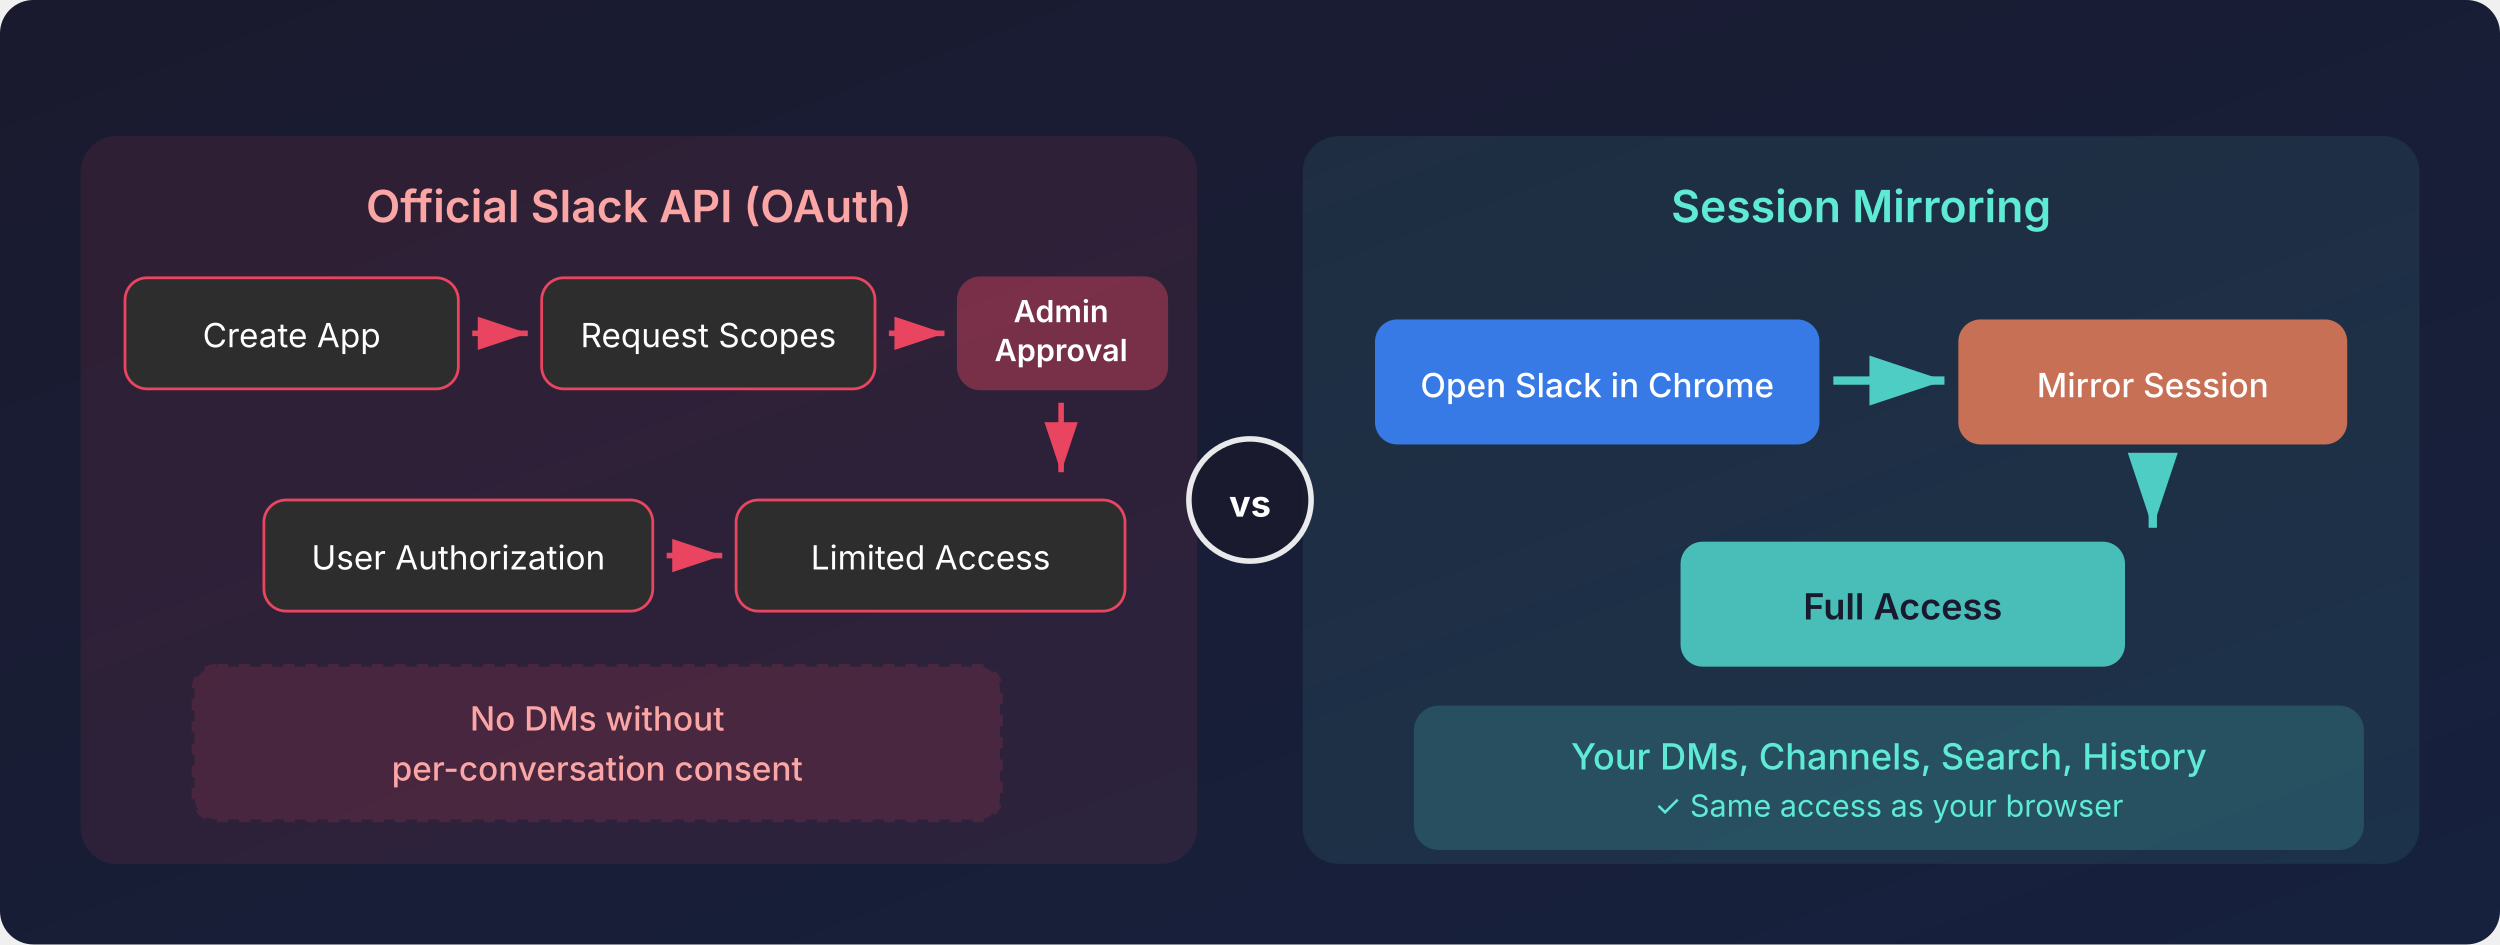
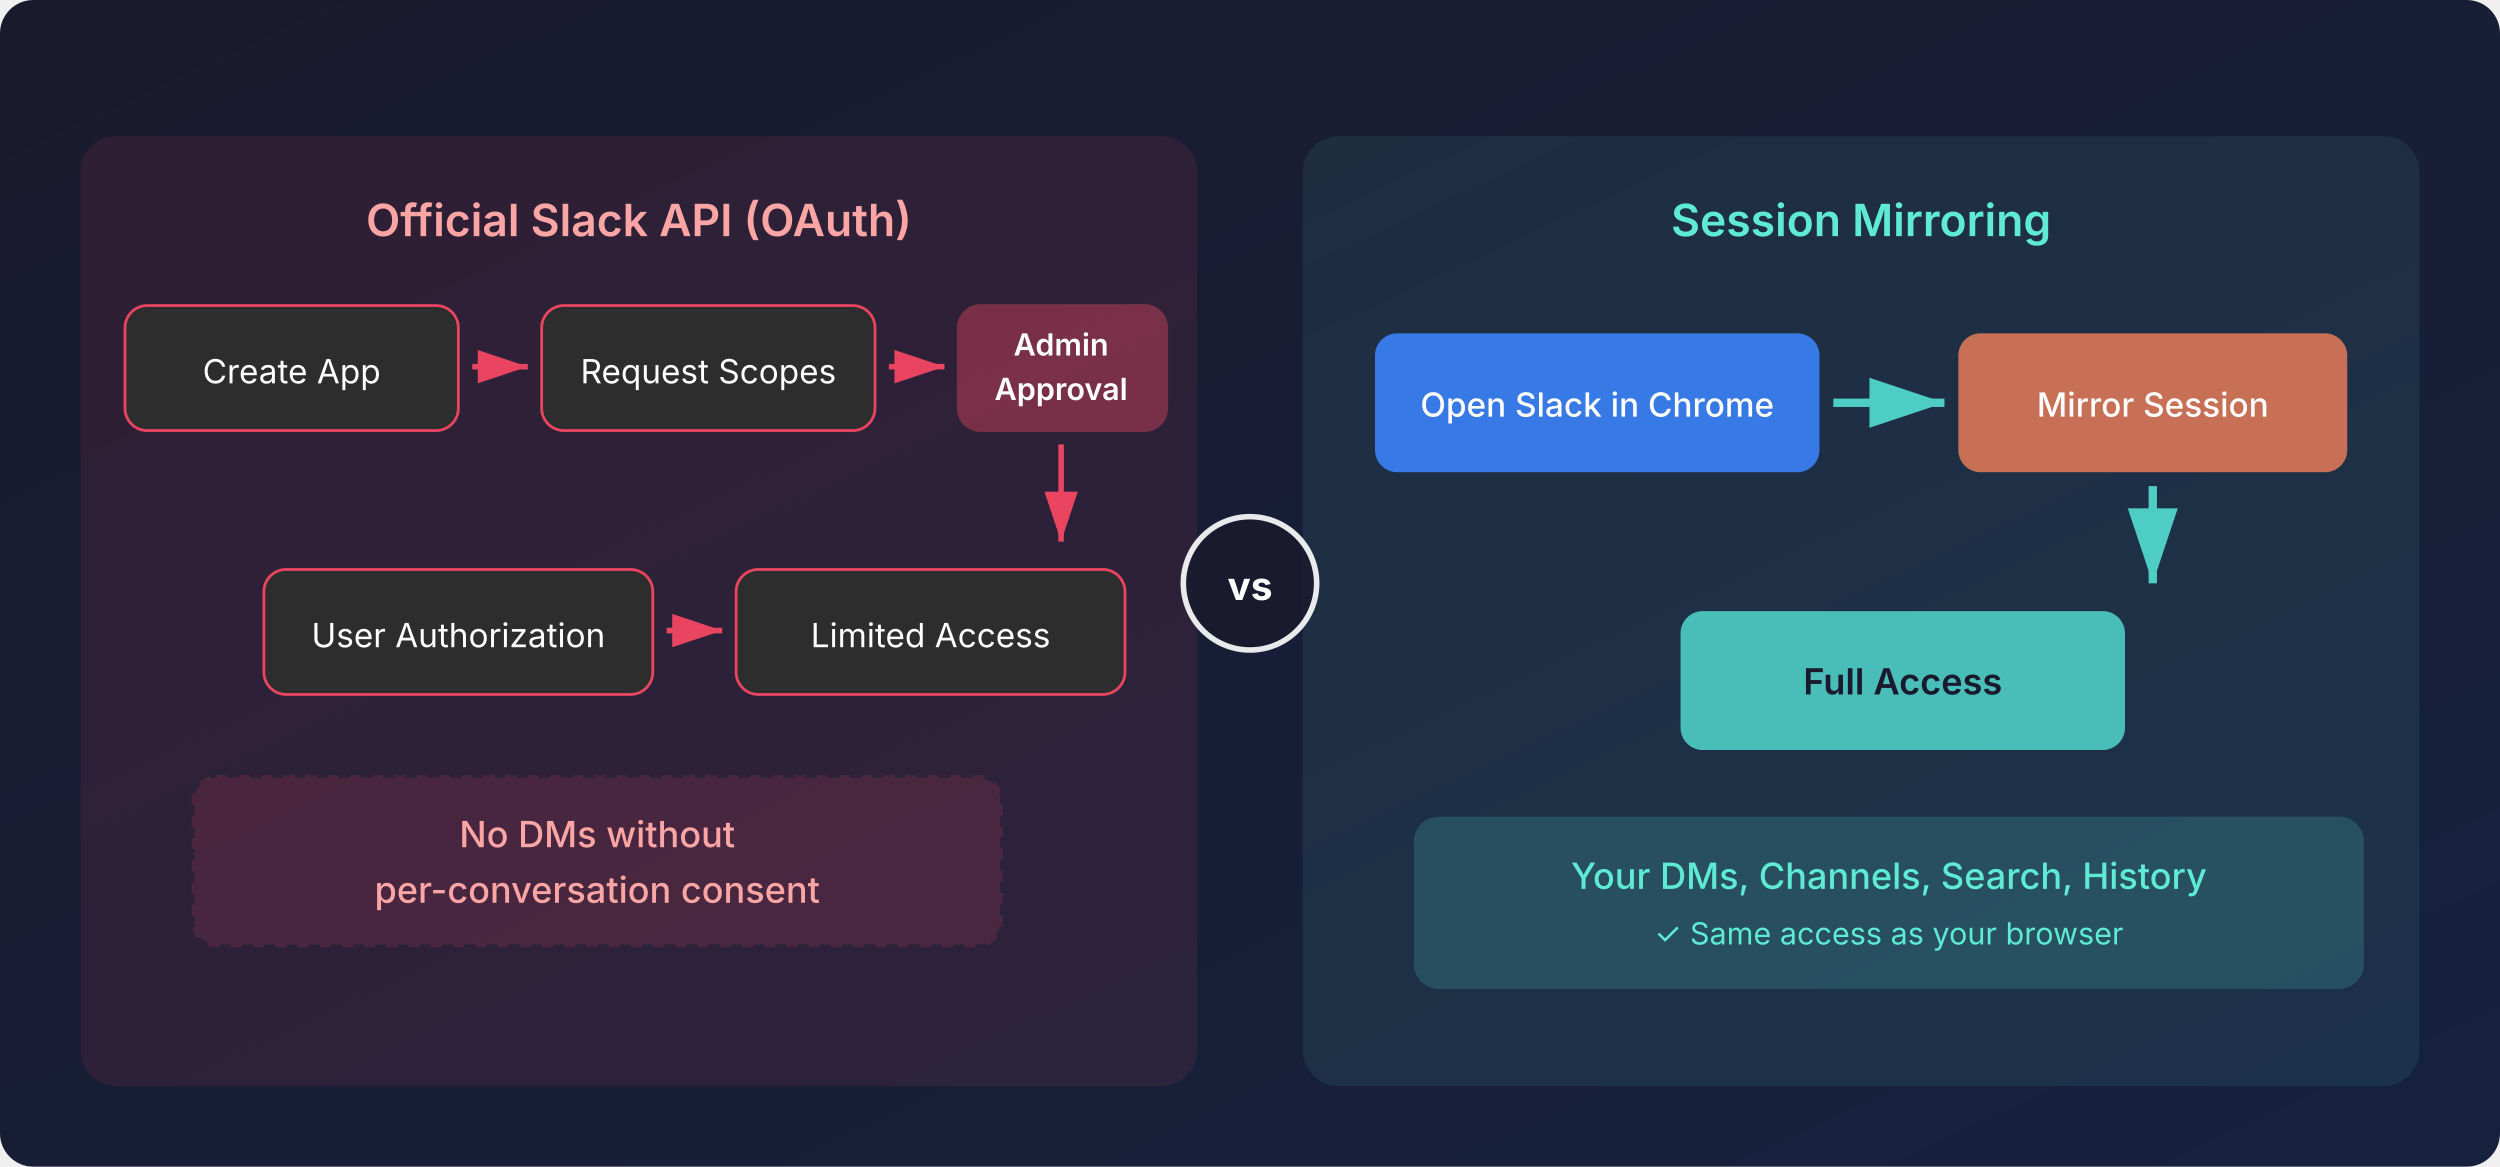
- <svg xmlns="http://www.w3.org/2000/svg" viewBox="0 0 900 340">
+ <svg xmlns="http://www.w3.org/2000/svg" viewBox="0 0 900 420">
  <defs>
    <linearGradient id="bgGrad2" x1="0%" y1="0%" x2="100%" y2="100%">
      <stop offset="0%" style="stop-color:#1a1a2e" />
      <stop offset="100%" style="stop-color:#16213e" />
    </linearGradient>
    <marker id="arrowRed2" markerWidth="10" markerHeight="10" refX="9" refY="3" orient="auto">
      <path d="M0,0 L0,6 L9,3 z" fill="#e94560" />
    </marker>
    <marker id="arrowTeal2" markerWidth="10" markerHeight="10" refX="9" refY="3" orient="auto">
      <path d="M0,0 L0,6 L9,3 z" fill="#4ecdc4" />
    </marker>
  </defs>
-   <rect width="900" height="340" fill="url(#bgGrad2)" rx="12" />
-   <rect x="30" y="50" width="400" height="260" rx="12" fill="#e94560" opacity="0.1" stroke="#e94560" stroke-width="2" />
-   <text x="230" y="80" text-anchor="middle" fill="#fca5a5" font-family="system-ui, -apple-system, sans-serif" font-size="16" font-weight="600">Official Slack API (OAuth)</text>
-   <rect x="45" y="100" width="120" height="40" rx="8" fill="#2d2d2d" stroke="#e94560" stroke-width="1" />
-   <text x="105" y="125" text-anchor="middle" fill="#ffffff" font-family="system-ui, -apple-system, sans-serif" font-size="12">Create App</text>
-   <path d="M 170 120 L 190 120" stroke="#e94560" stroke-width="2" marker-end="url(#arrowRed2)" />
-   <rect x="195" y="100" width="120" height="40" rx="8" fill="#2d2d2d" stroke="#e94560" stroke-width="1" />
-   <text x="255" y="125" text-anchor="middle" fill="#ffffff" font-family="system-ui, -apple-system, sans-serif" font-size="12">Request Scopes</text>
-   <path d="M 320 120 L 340 120" stroke="#e94560" stroke-width="2" marker-end="url(#arrowRed2)" />
-   <rect x="345" y="100" width="75" height="40" rx="8" fill="#e94560" opacity="0.4" stroke="#e94560" stroke-width="1" />
-   <text x="382" y="116" text-anchor="middle" fill="#ffffff" font-family="system-ui, -apple-system, sans-serif" font-size="11" font-weight="600">Admin</text>
-   <text x="382" y="130" text-anchor="middle" fill="#ffffff" font-family="system-ui, -apple-system, sans-serif" font-size="11" font-weight="600">Approval</text>
-   <path d="M 382 145 L 382 170" stroke="#e94560" stroke-width="2" marker-end="url(#arrowRed2)" />
-   <rect x="95" y="180" width="140" height="40" rx="8" fill="#2d2d2d" stroke="#e94560" stroke-width="1" />
-   <text x="165" y="205" text-anchor="middle" fill="#ffffff" font-family="system-ui, -apple-system, sans-serif" font-size="12">User Authorization</text>
-   <path d="M 240 200 L 260 200" stroke="#e94560" stroke-width="2" marker-end="url(#arrowRed2)" />
-   <rect x="265" y="180" width="140" height="40" rx="8" fill="#2d2d2d" stroke="#e94560" stroke-width="1" />
-   <text x="335" y="205" text-anchor="middle" fill="#ffffff" font-family="system-ui, -apple-system, sans-serif" font-size="12">Limited Access</text>
-   <rect x="70" y="240" width="290" height="55" rx="8" fill="#e94560" opacity="0.15" stroke="#e94560" stroke-width="2" stroke-dasharray="4" />
-   <text x="215" y="263" text-anchor="middle" fill="#fca5a5" font-family="system-ui, -apple-system, sans-serif" font-size="12" font-weight="500">No DMs without</text>
-   <text x="215" y="281" text-anchor="middle" fill="#fca5a5" font-family="system-ui, -apple-system, sans-serif" font-size="12" font-weight="500">per-conversation consent</text>
-   <rect x="470" y="50" width="400" height="260" rx="12" fill="#4ecdc4" opacity="0.1" stroke="#4ecdc4" stroke-width="2" />
-   <text x="670" y="80" text-anchor="middle" fill="#5eead4" font-family="system-ui, -apple-system, sans-serif" font-size="16" font-weight="600">Session Mirroring</text>
-   <rect x="495" y="115" width="160" height="45" rx="8" fill="#3b82f6" opacity="0.9" />
-   <text x="575" y="143" text-anchor="middle" fill="#ffffff" font-family="system-ui, -apple-system, sans-serif" font-size="12" font-weight="500">Open Slack in Chrome</text>
-   <path d="M 660 137 L 700 137" stroke="#4ecdc4" stroke-width="3" marker-end="url(#arrowTeal2)" />
-   <rect x="705" y="115" width="140" height="45" rx="8" fill="#da7756" opacity="0.9" />
-   <text x="775" y="143" text-anchor="middle" fill="#ffffff" font-family="system-ui, -apple-system, sans-serif" font-size="12" font-weight="500">Mirror Session</text>
-   <path d="M 775 165 L 775 190" stroke="#4ecdc4" stroke-width="3" marker-end="url(#arrowTeal2)" />
-   <rect x="605" y="195" width="160" height="45" rx="8" fill="#4ecdc4" opacity="0.9" />
-   <text x="685" y="223" text-anchor="middle" fill="#1a1a2e" font-family="system-ui, -apple-system, sans-serif" font-size="13" font-weight="600">Full Access</text>
-   <rect x="510" y="255" width="340" height="50" rx="8" fill="#4ecdc4" opacity="0.2" stroke="#4ecdc4" stroke-width="2" />
-   <text x="680" y="277" text-anchor="middle" fill="#5eead4" font-family="system-ui, -apple-system, sans-serif" font-size="13" font-weight="500">Your DMs, Channels, Search, History</text>
-   <text x="680" y="294" text-anchor="middle" fill="#5eead4" font-family="system-ui, -apple-system, sans-serif" font-size="11">✓ Same access as your browser</text>
-   <circle cx="450" cy="180" r="22" fill="#1a1a2e" stroke="#ffffff" stroke-width="2" opacity="0.9" />
-   <text x="450" y="186" text-anchor="middle" fill="#ffffff" font-family="system-ui, -apple-system, sans-serif" font-size="13" font-weight="700">vs</text>
+   <rect width="900" height="420" fill="url(#bgGrad2)" rx="12" />
+   <rect x="30" y="50" width="400" height="340" rx="12" fill="#e94560" opacity="0.1" stroke="#e94560" stroke-width="2" />
+   <text x="230" y="85" text-anchor="middle" fill="#fca5a5" font-family="system-ui, -apple-system, sans-serif" font-size="16" font-weight="600">Official Slack API (OAuth)</text>
+   <rect x="45" y="110" width="120" height="45" rx="8" fill="#2d2d2d" stroke="#e94560" stroke-width="1" />
+   <text x="105" y="138" text-anchor="middle" fill="#ffffff" font-family="system-ui, -apple-system, sans-serif" font-size="12">Create App</text>
+   <path d="M 170 132 L 190 132" stroke="#e94560" stroke-width="2" marker-end="url(#arrowRed2)" />
+   <rect x="195" y="110" width="120" height="45" rx="8" fill="#2d2d2d" stroke="#e94560" stroke-width="1" />
+   <text x="255" y="138" text-anchor="middle" fill="#ffffff" font-family="system-ui, -apple-system, sans-serif" font-size="12">Request Scopes</text>
+   <path d="M 320 132 L 340 132" stroke="#e94560" stroke-width="2" marker-end="url(#arrowRed2)" />
+   <rect x="345" y="110" width="75" height="45" rx="8" fill="#e94560" opacity="0.4" stroke="#e94560" stroke-width="1" />
+   <text x="382" y="128" text-anchor="middle" fill="#ffffff" font-family="system-ui, -apple-system, sans-serif" font-size="11" font-weight="600">Admin</text>
+   <text x="382" y="144" text-anchor="middle" fill="#ffffff" font-family="system-ui, -apple-system, sans-serif" font-size="11" font-weight="600">Approval</text>
+   <path d="M 382 160 L 382 195" stroke="#e94560" stroke-width="2" marker-end="url(#arrowRed2)" />
+   <rect x="95" y="205" width="140" height="45" rx="8" fill="#2d2d2d" stroke="#e94560" stroke-width="1" />
+   <text x="165" y="233" text-anchor="middle" fill="#ffffff" font-family="system-ui, -apple-system, sans-serif" font-size="12">User Authorization</text>
+   <path d="M 240 227 L 260 227" stroke="#e94560" stroke-width="2" marker-end="url(#arrowRed2)" />
+   <rect x="265" y="205" width="140" height="45" rx="8" fill="#2d2d2d" stroke="#e94560" stroke-width="1" />
+   <text x="335" y="233" text-anchor="middle" fill="#ffffff" font-family="system-ui, -apple-system, sans-serif" font-size="12">Limited Access</text>
+   <rect x="70" y="280" width="290" height="60" rx="8" fill="#e94560" opacity="0.15" stroke="#e94560" stroke-width="2" stroke-dasharray="4" />
+   <text x="215" y="305" text-anchor="middle" fill="#fca5a5" font-family="system-ui, -apple-system, sans-serif" font-size="13" font-weight="500">No DMs without</text>
+   <text x="215" y="325" text-anchor="middle" fill="#fca5a5" font-family="system-ui, -apple-system, sans-serif" font-size="13" font-weight="500">per-conversation consent</text>
+   <rect x="470" y="50" width="400" height="340" rx="12" fill="#4ecdc4" opacity="0.1" stroke="#4ecdc4" stroke-width="2" />
+   <text x="670" y="85" text-anchor="middle" fill="#5eead4" font-family="system-ui, -apple-system, sans-serif" font-size="16" font-weight="600">Session Mirroring</text>
+   <rect x="495" y="120" width="160" height="50" rx="8" fill="#3b82f6" opacity="0.9" />
+   <text x="575" y="150" text-anchor="middle" fill="#ffffff" font-family="system-ui, -apple-system, sans-serif" font-size="12" font-weight="500">Open Slack in Chrome</text>
+   <path d="M 660 145 L 700 145" stroke="#4ecdc4" stroke-width="3" marker-end="url(#arrowTeal2)" />
+   <rect x="705" y="120" width="140" height="50" rx="8" fill="#da7756" opacity="0.9" />
+   <text x="775" y="150" text-anchor="middle" fill="#ffffff" font-family="system-ui, -apple-system, sans-serif" font-size="12" font-weight="500">Mirror Session</text>
+   <path d="M 775 175 L 775 210" stroke="#4ecdc4" stroke-width="3" marker-end="url(#arrowTeal2)" />
+   <rect x="605" y="220" width="160" height="50" rx="8" fill="#4ecdc4" opacity="0.9" />
+   <text x="685" y="250" text-anchor="middle" fill="#1a1a2e" font-family="system-ui, -apple-system, sans-serif" font-size="13" font-weight="600">Full Access</text>
+   <rect x="510" y="295" width="340" height="60" rx="8" fill="#4ecdc4" opacity="0.2" stroke="#4ecdc4" stroke-width="2" />
+   <text x="680" y="320" text-anchor="middle" fill="#5eead4" font-family="system-ui, -apple-system, sans-serif" font-size="13" font-weight="500">Your DMs, Channels, Search, History</text>
+   <text x="680" y="340" text-anchor="middle" fill="#5eead4" font-family="system-ui, -apple-system, sans-serif" font-size="11">✓ Same access as your browser</text>
+   <circle cx="450" cy="210" r="24" fill="#1a1a2e" stroke="#ffffff" stroke-width="2" opacity="0.9" />
+   <text x="450" y="216" text-anchor="middle" fill="#ffffff" font-family="system-ui, -apple-system, sans-serif" font-size="14" font-weight="700">vs</text>
</svg>
